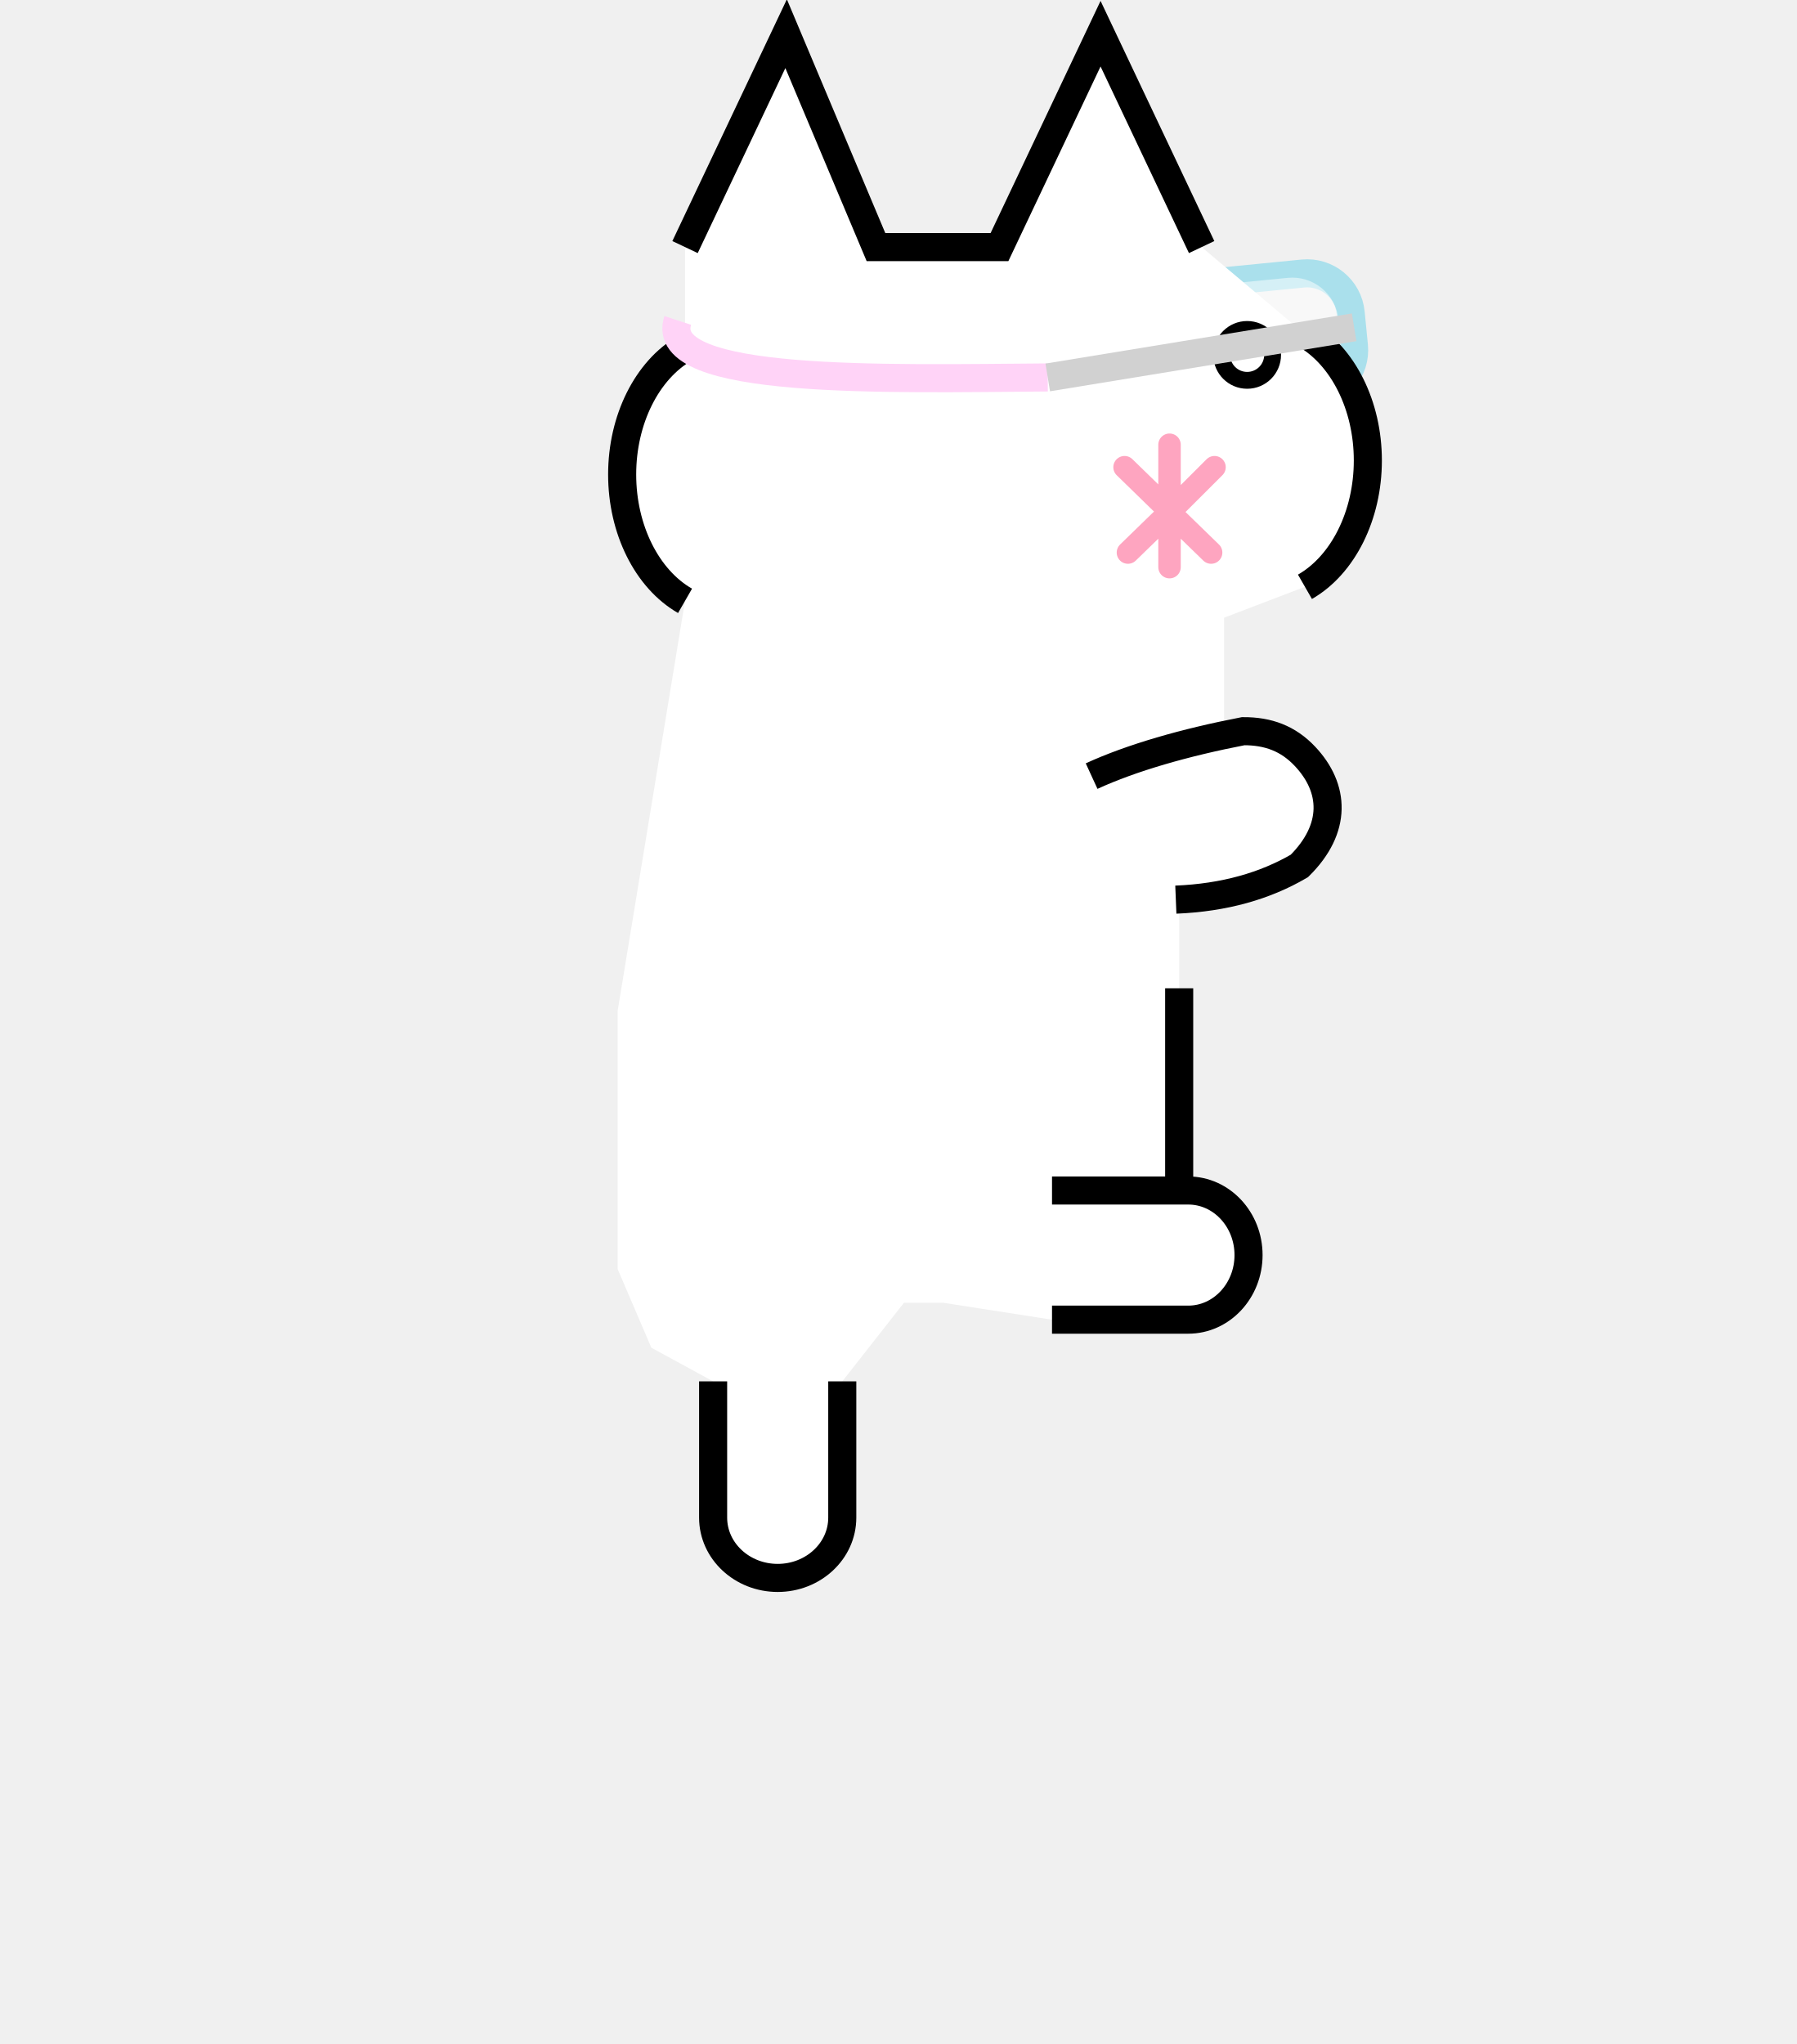
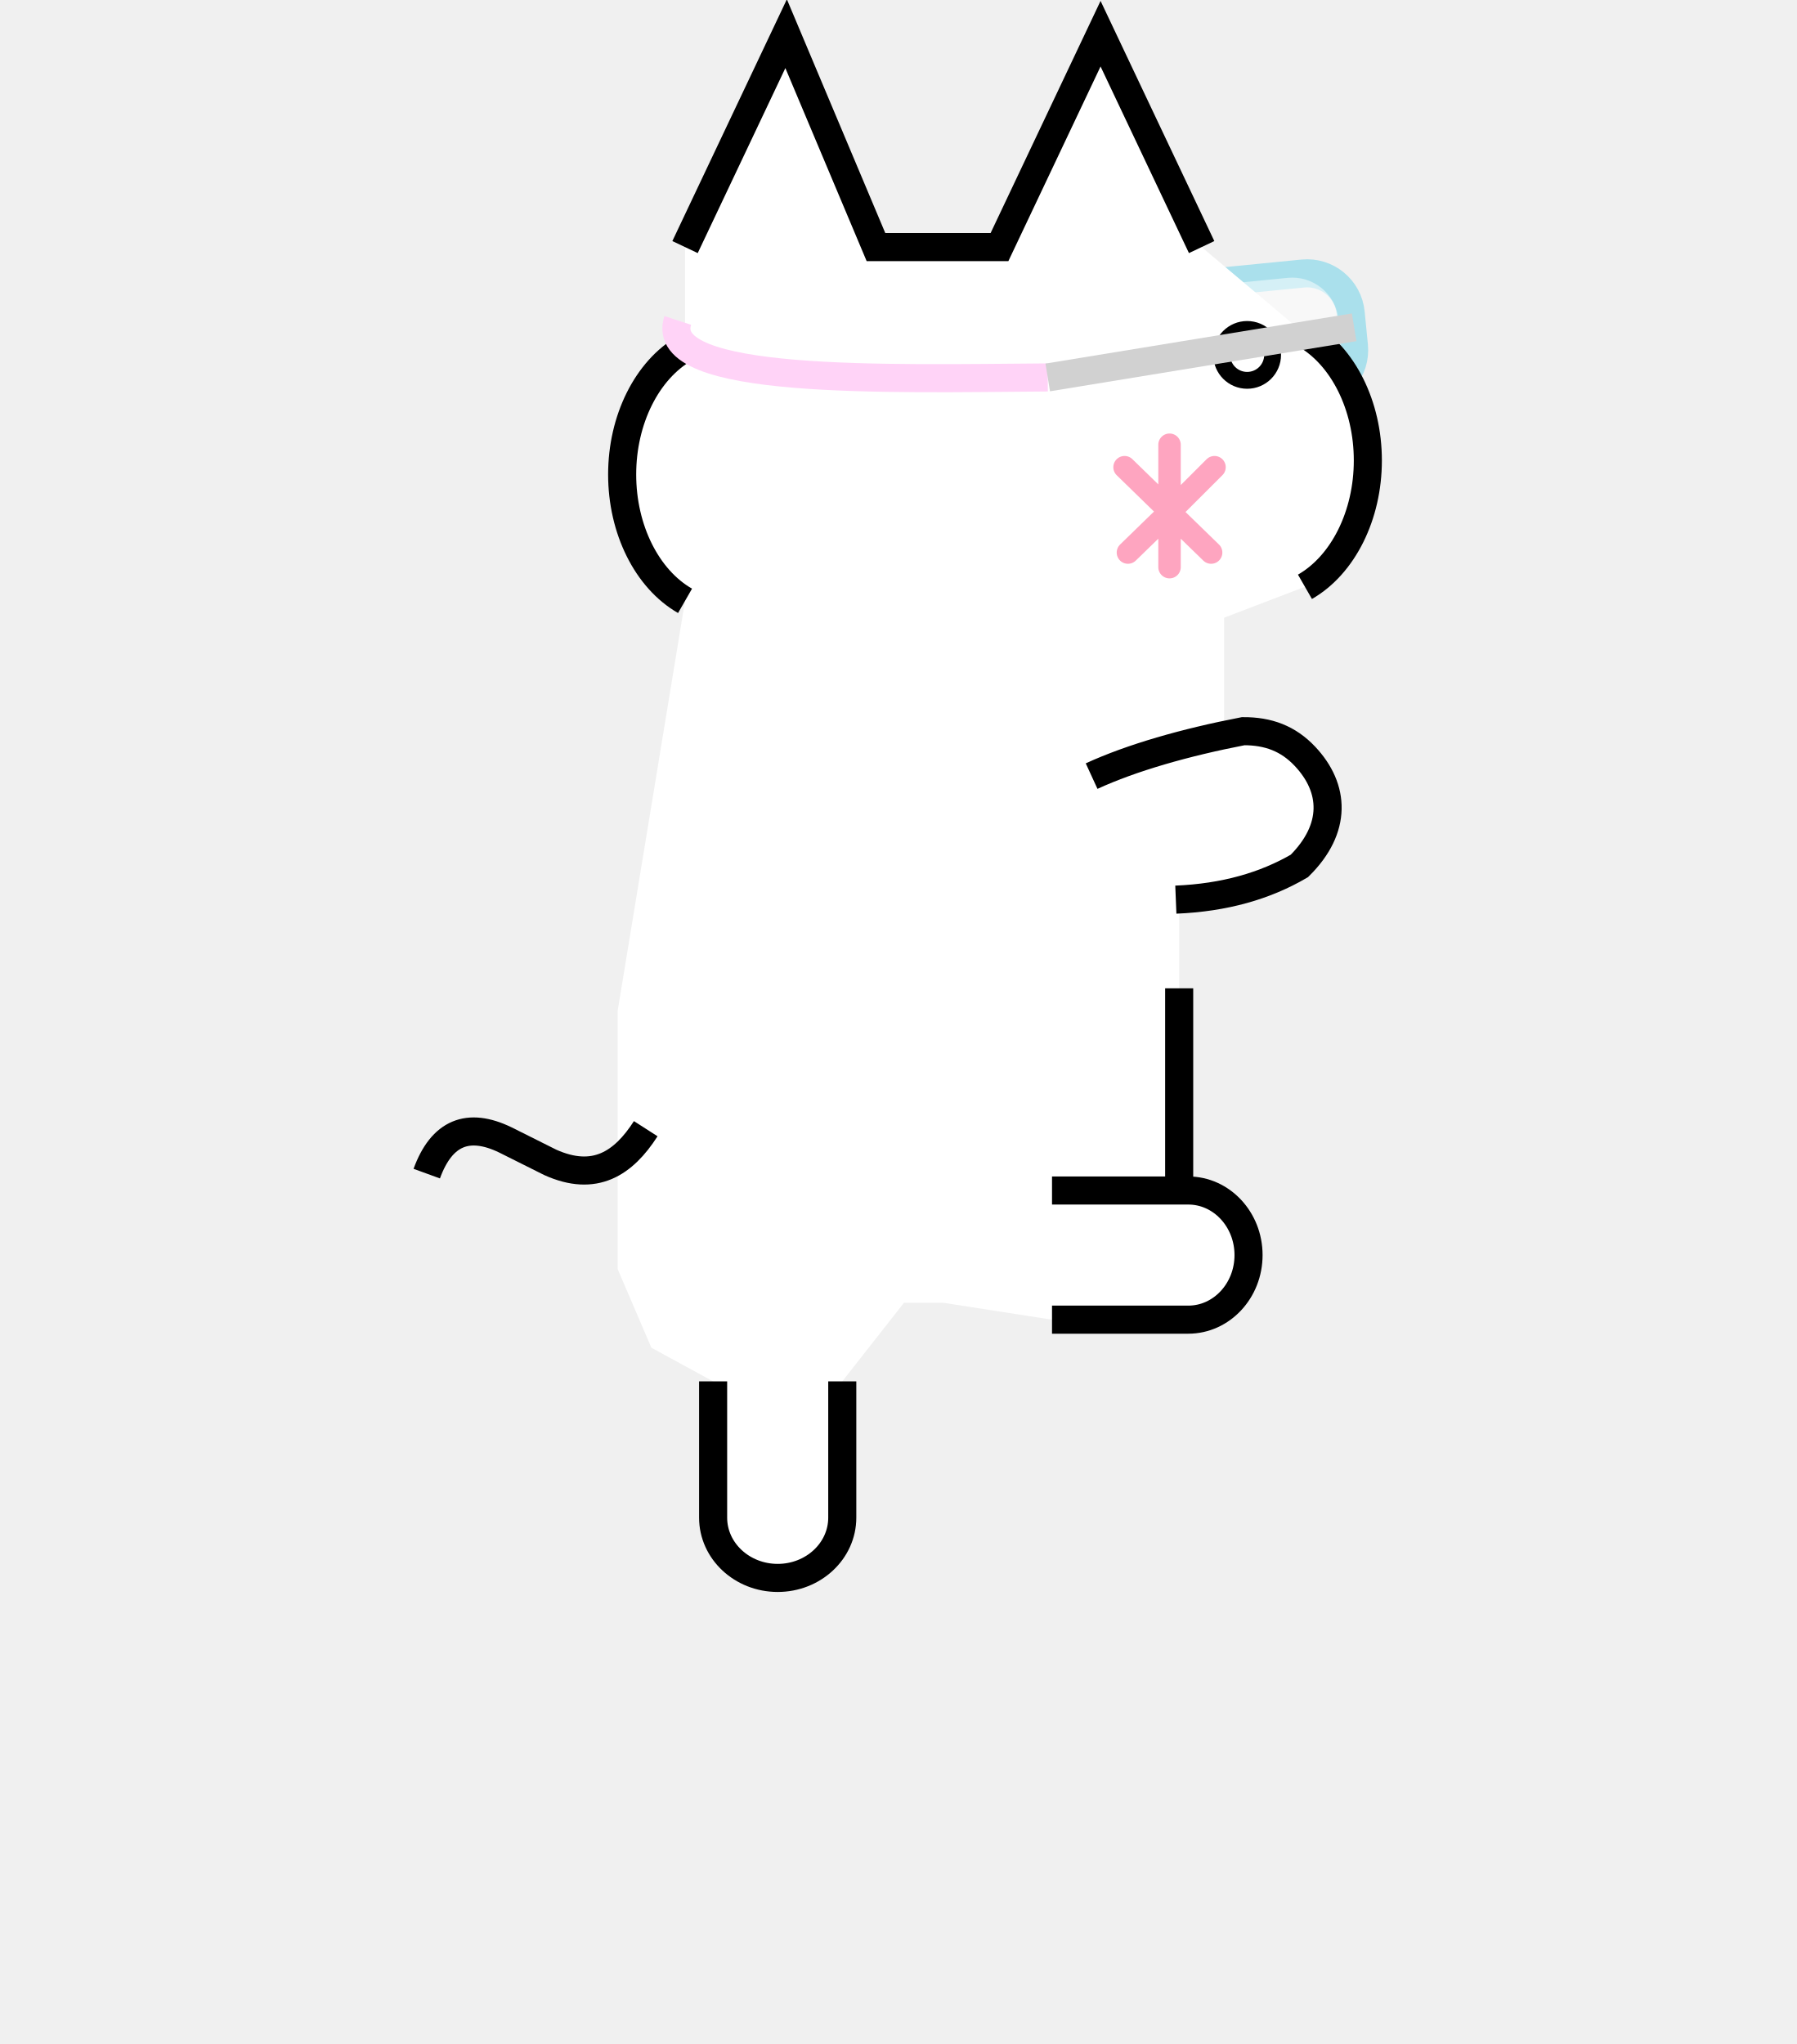
<svg xmlns="http://www.w3.org/2000/svg" width="160px" height="182px" version="1.1" xml:space="preserve" style="fill-rule:evenodd;clip-rule:evenodd;stroke-miterlimit:1.5;">
  <path d="M100.381,29.808L100.671,32.754C100.882,34.894 102.79,36.46 104.929,36.249L117.066,35.054C119.206,34.844 120.772,32.936 120.561,30.796L120.271,27.851C120.06,25.711 118.153,24.145 116.013,24.356L103.876,25.551C101.737,25.761 100.171,27.669 100.381,29.808Z" style="fill:none;stroke:#aae0ec;stroke-width:2.5px;" />
  <path d="M98.91,30.438L99.218,33.56C99.441,35.827 101.463,37.487 103.73,37.263L115.783,36.077C118.05,35.854 119.71,33.832 119.486,31.565L119.179,28.443C118.956,26.176 116.934,24.516 114.667,24.74L102.614,25.926C100.347,26.149 98.687,28.171 98.91,30.438Z" style="fill:#fff;fill-opacity:0.5;" />
  <path d="M61,22L70,3L78,22L89,22L98,3L107,22L116.2,29.75C124.191,37.716 123.85,45.184 116.2,52.25L109,55L109,65C117.679,66.223 120.541,69.925 115.492,77C111.994,78.93 108.497,79.871 105,80L105,106.004C112.526,107.119 114.875,116.06 105,117.504L93.677,117.504L84,116L80.493,116L75,123L75,136C70.981,142.578 67.16,142.153 63.5,136L63.5,123L58,120L55,113L55,90L61,53.5C53.258,45.715 53.438,38.222 61,31L61,22Z" style="fill:#fff;" />
+   <path d="M38,104.5C39.334,100.836 41.691,99.898 45,101.5L49,103.5C52.96,105.28 55.515,103.593 57.5,100.5" style="fill:none;stroke:#000;stroke-width:2.5px;" />
  <path d="M93.677,106.004L105.81,106.004C108.772,106.004 111.177,108.581 111.177,111.754C111.177,114.928 108.772,117.504 105.81,117.504L93.677,117.504" style="fill:none;stroke:#000;stroke-width:2.5px;" />
  <path d="M75,123L75,135.133C75,138.095 72.424,140.5 69.25,140.5C66.076,140.5 63.5,138.095 63.5,135.133L63.5,123" style="fill:none;stroke:#000;stroke-width:2.5px;" />
  <path d="M105,88L105,106.004" style="fill:none;stroke:#000;stroke-width:2.5px;" />
  <path d="M97.203,69.105C100.771,67.465 105.534,66.104 110.703,65.105C112.927,65.096 114.703,65.753 116.203,67.346C118.872,70.178 119.068,73.77 115.703,77.105C112.658,78.882 109.029,79.929 104.703,80.105" style="fill:#fff;stroke:#000;stroke-width:2.5px;" />
  <path d="M116.2,52.25C119.601,50.298 121.8,45.881 121.8,41C121.8,36.119 119.601,31.702 116.2,29.75" style="fill:none;stroke:#000;stroke-width:2.5px;" />
  <path d="M61,53.5C57.599,51.548 55.4,47.131 55.4,42.25C55.4,37.369 57.599,32.952 61,31" style="fill:none;stroke:#000;stroke-width:2.5px;" />
  <path d="M61,22L70,3L78,22L89,22L98,3L107,22" style="fill:none;stroke:#000;stroke-width:2.5px;stroke-miterlimit:3;" />
  <path d="M108.146,41.6L104.141,45.6L107.845,49.2M104.141,45.6L104.141,45.5L104.141,50.5M104.141,45.6L100.437,49.2M100.136,41.6L104.141,45.5L104.141,39.6" style="fill:none;fill-rule:nonzero;stroke:#fea5c0;stroke-width:2px;stroke-linecap:round;stroke-linejoin:round;stroke-miterlimit:4;" />
  <path d="M93.297,33.608C79.006,33.707 58.454,34.327 60.352,28.532" style="fill:none;stroke:#ffd3f7;stroke-width:2.5px;" />
  <circle id="gikopoipoi_eyes_open" cx="111.054" cy="31.6" r="2.266" style="fill:none;stroke:#000;stroke-width:1.5px;stroke-linejoin:round;" />
  <path id="gikopoipoi_eyes_closed" d="M107.798,31.7L114.098,31.7" style="display:none;fill:none;stroke:#000;stroke-width:3px;stroke-linecap:round;stroke-linejoin:round;" />
  <path d="M120.58,29.143L93.297,33.608" style="fill:none;stroke:#d1d1d1;stroke-width:2.5px;" />
</svg>
